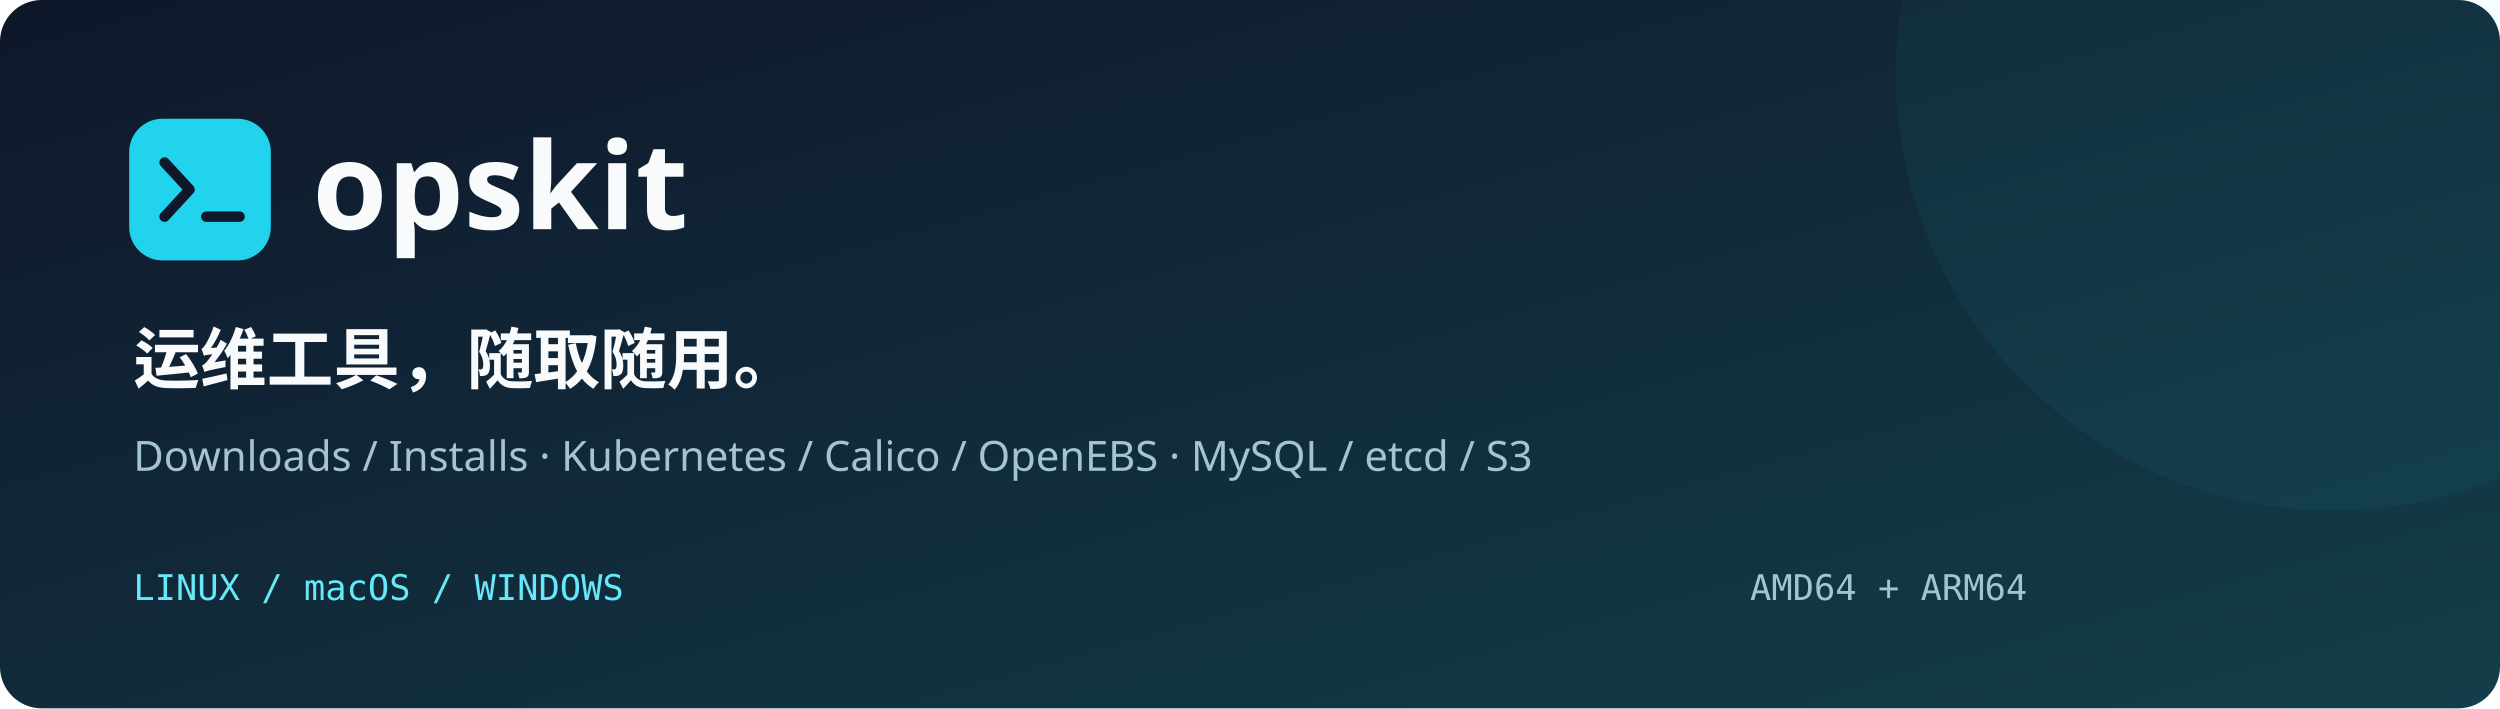
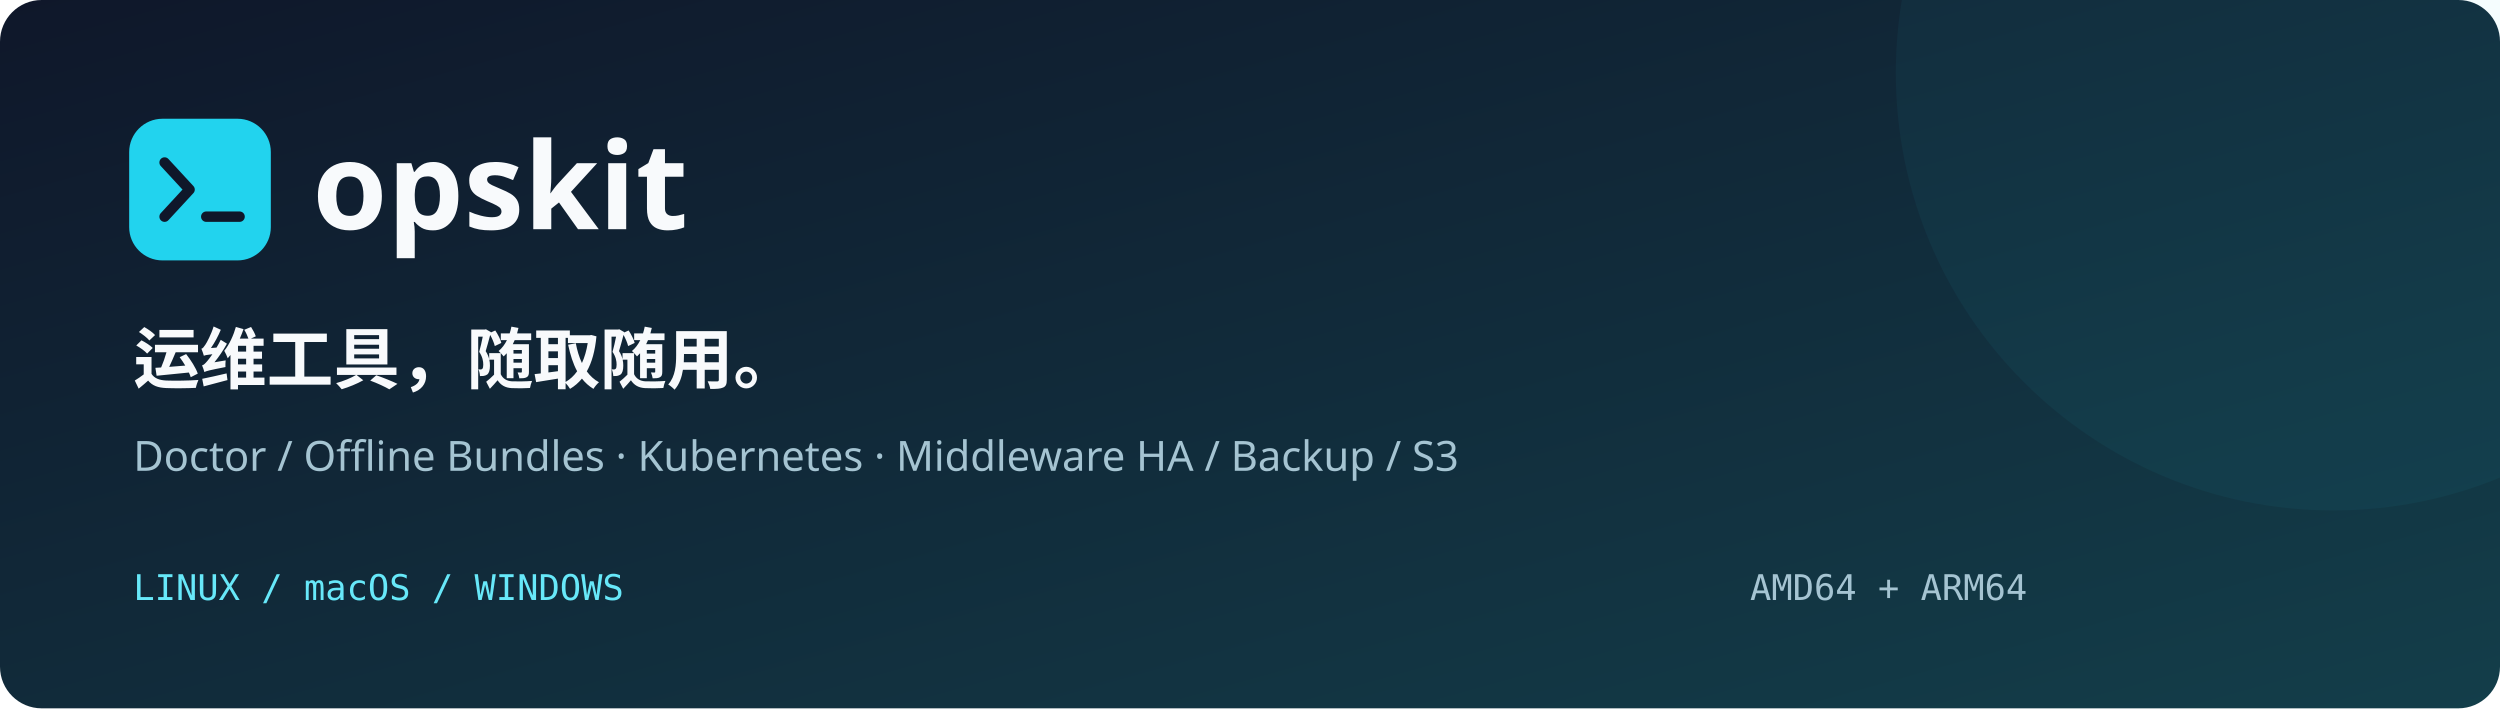
<svg xmlns="http://www.w3.org/2000/svg" width="1200" height="340" viewBox="0 0 1200 340" role="img" aria-labelledby="title desc">
  <defs>
    <linearGradient id="bg" x2="1" y2="1">
      <stop stop-color="#0f172a" />
      <stop offset="1" stop-color="#133e4a" />
    </linearGradient>
  </defs>
  <rect width="1200" height="340" rx="20" fill="url(#bg)" />
  <circle cx="1120" cy="35" r="210" fill="#22d3ee" opacity=".05" />
  <rect x="62" y="57" width="68" height="68" rx="16" fill="#22d3ee" />
  <path d="m79 78 12 13-12 13m20 0h16" stroke="#0f172a" stroke-width="5" fill="none" stroke-linecap="round" stroke-linejoin="round" />
  <text x="150" y="110" fill="#f8fafc" font-family="system-ui,sans-serif" font-size="58" font-weight="750">opskit</text>
  <text x="64" y="184" fill="#f8fafc" font-family="system-ui,sans-serif" font-size="32" font-weight="600">运维工具，随取随用。</text>
-   <text x="64" y="226" fill="#a5c4d2" font-family="system-ui,sans-serif" font-size="20">Downloads / Installs · Kubernetes / Calico / OpenEBS · MySQL / etcd / S3</text>
+   <text x="64" y="226" fill="#a5c4d2" font-family="system-ui,sans-serif" font-size="20">Doctor / Offline Bundles · Kubernetes · Middleware HA / Backup / S3</text>
  <text x="64" y="288" fill="#67e8f9" font-family="monospace" font-size="17">LINUX / macOS / WINDOWS</text>
  <text x="840" y="288" fill="#a5c4d2" font-family="monospace" font-size="17">AMD64 + ARM64</text>
</svg>
